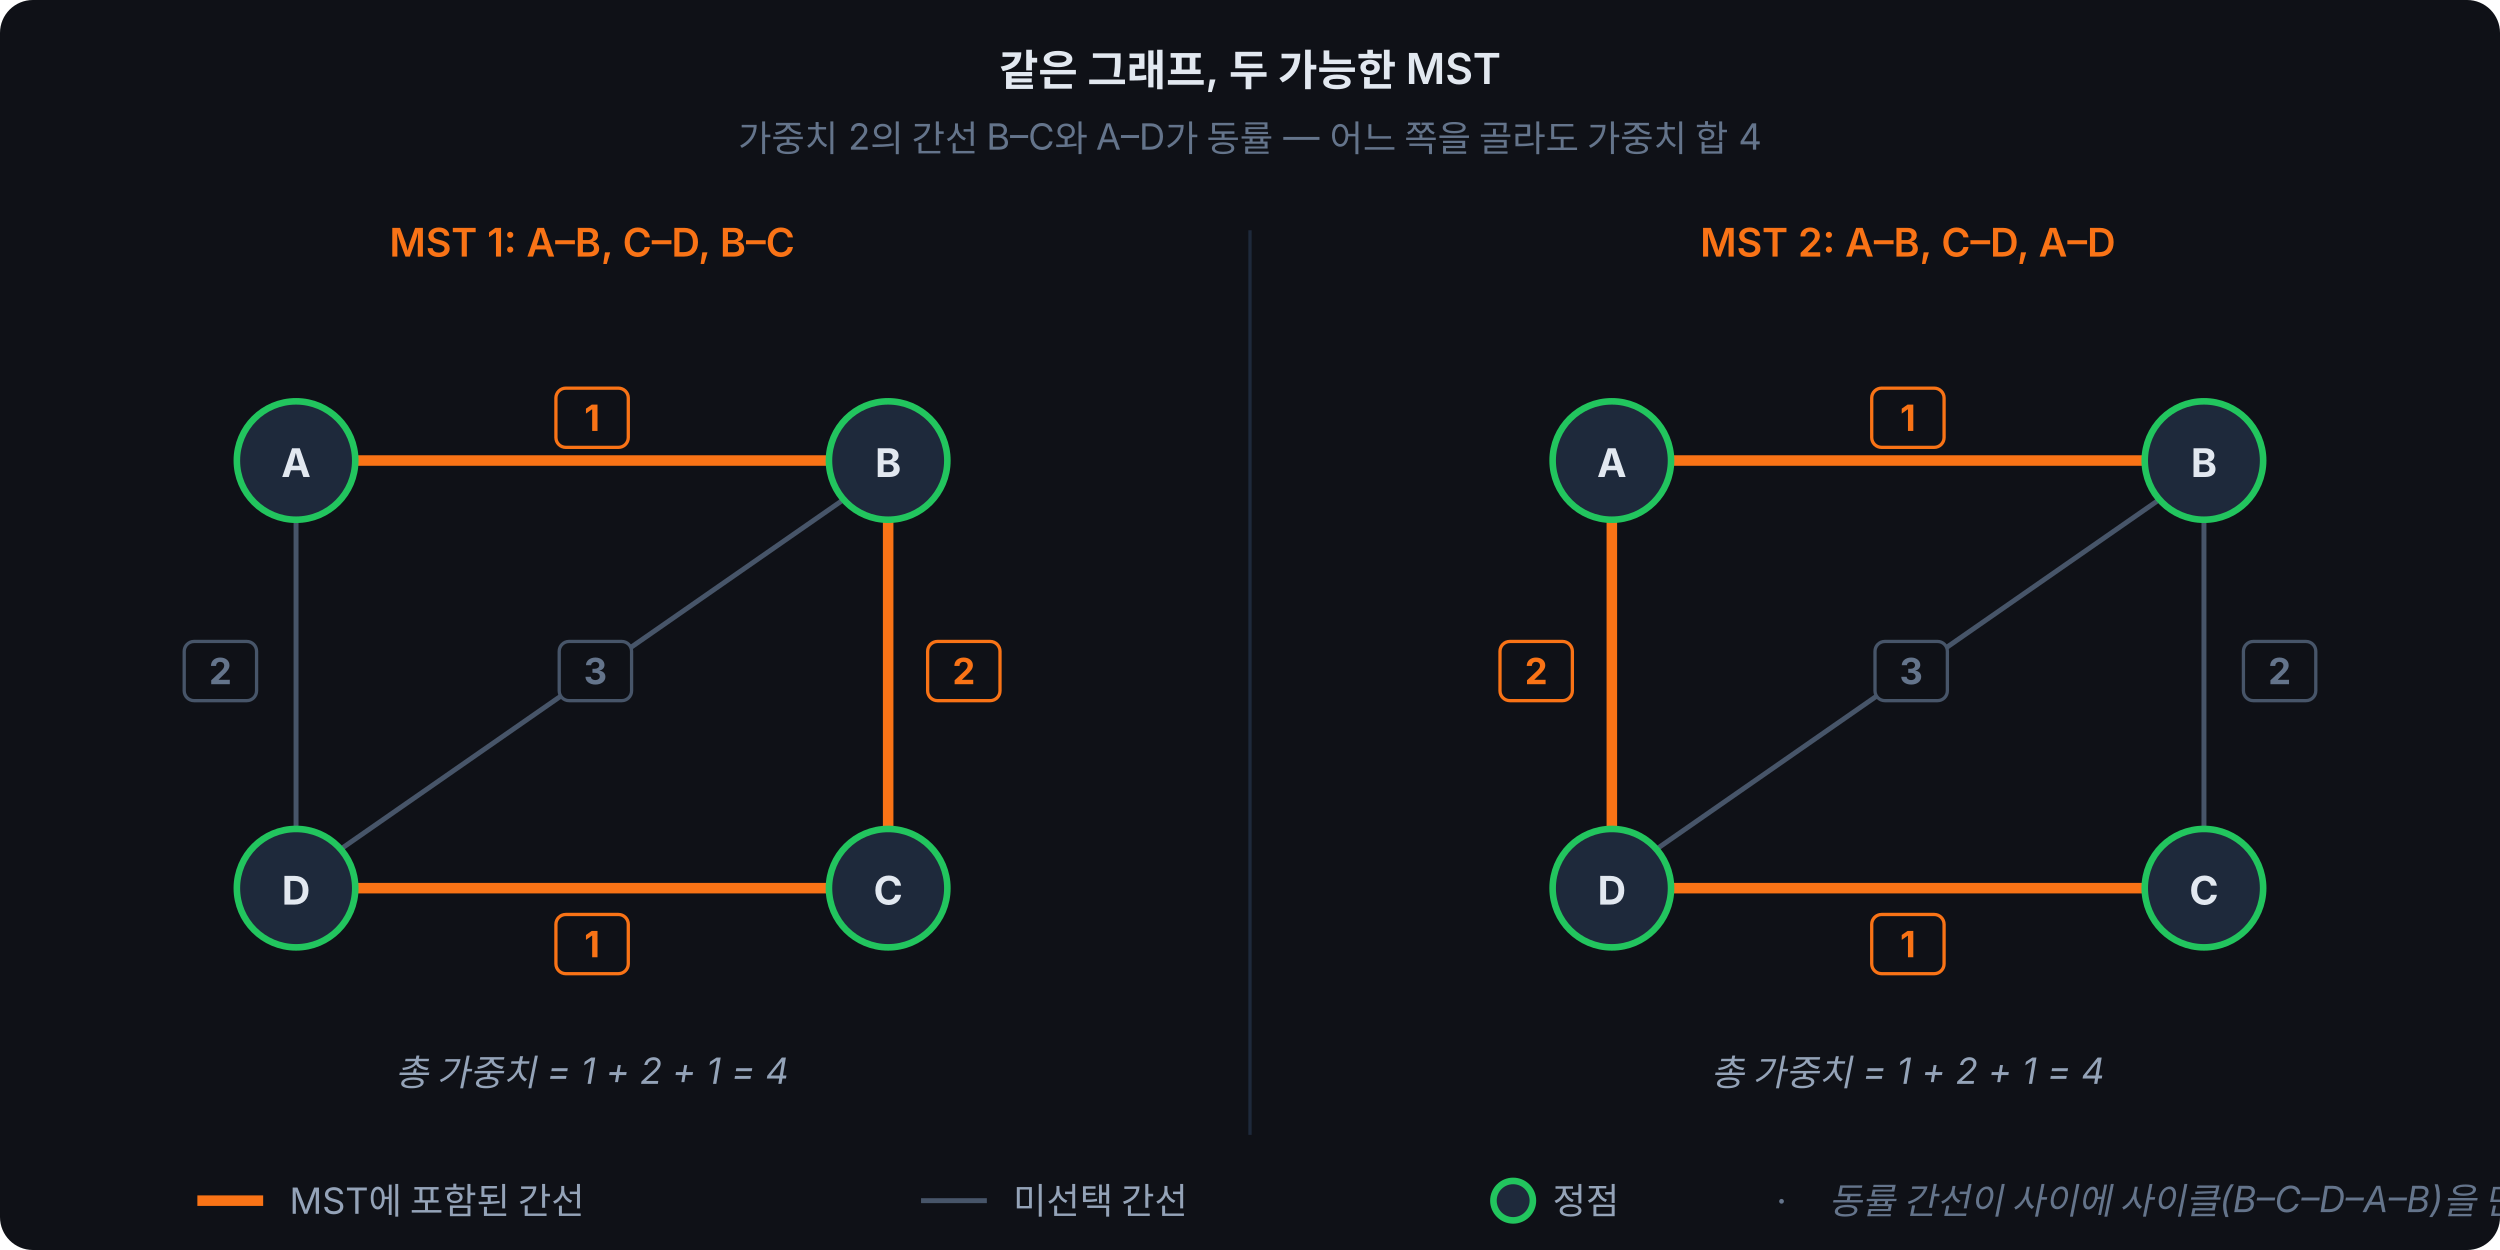
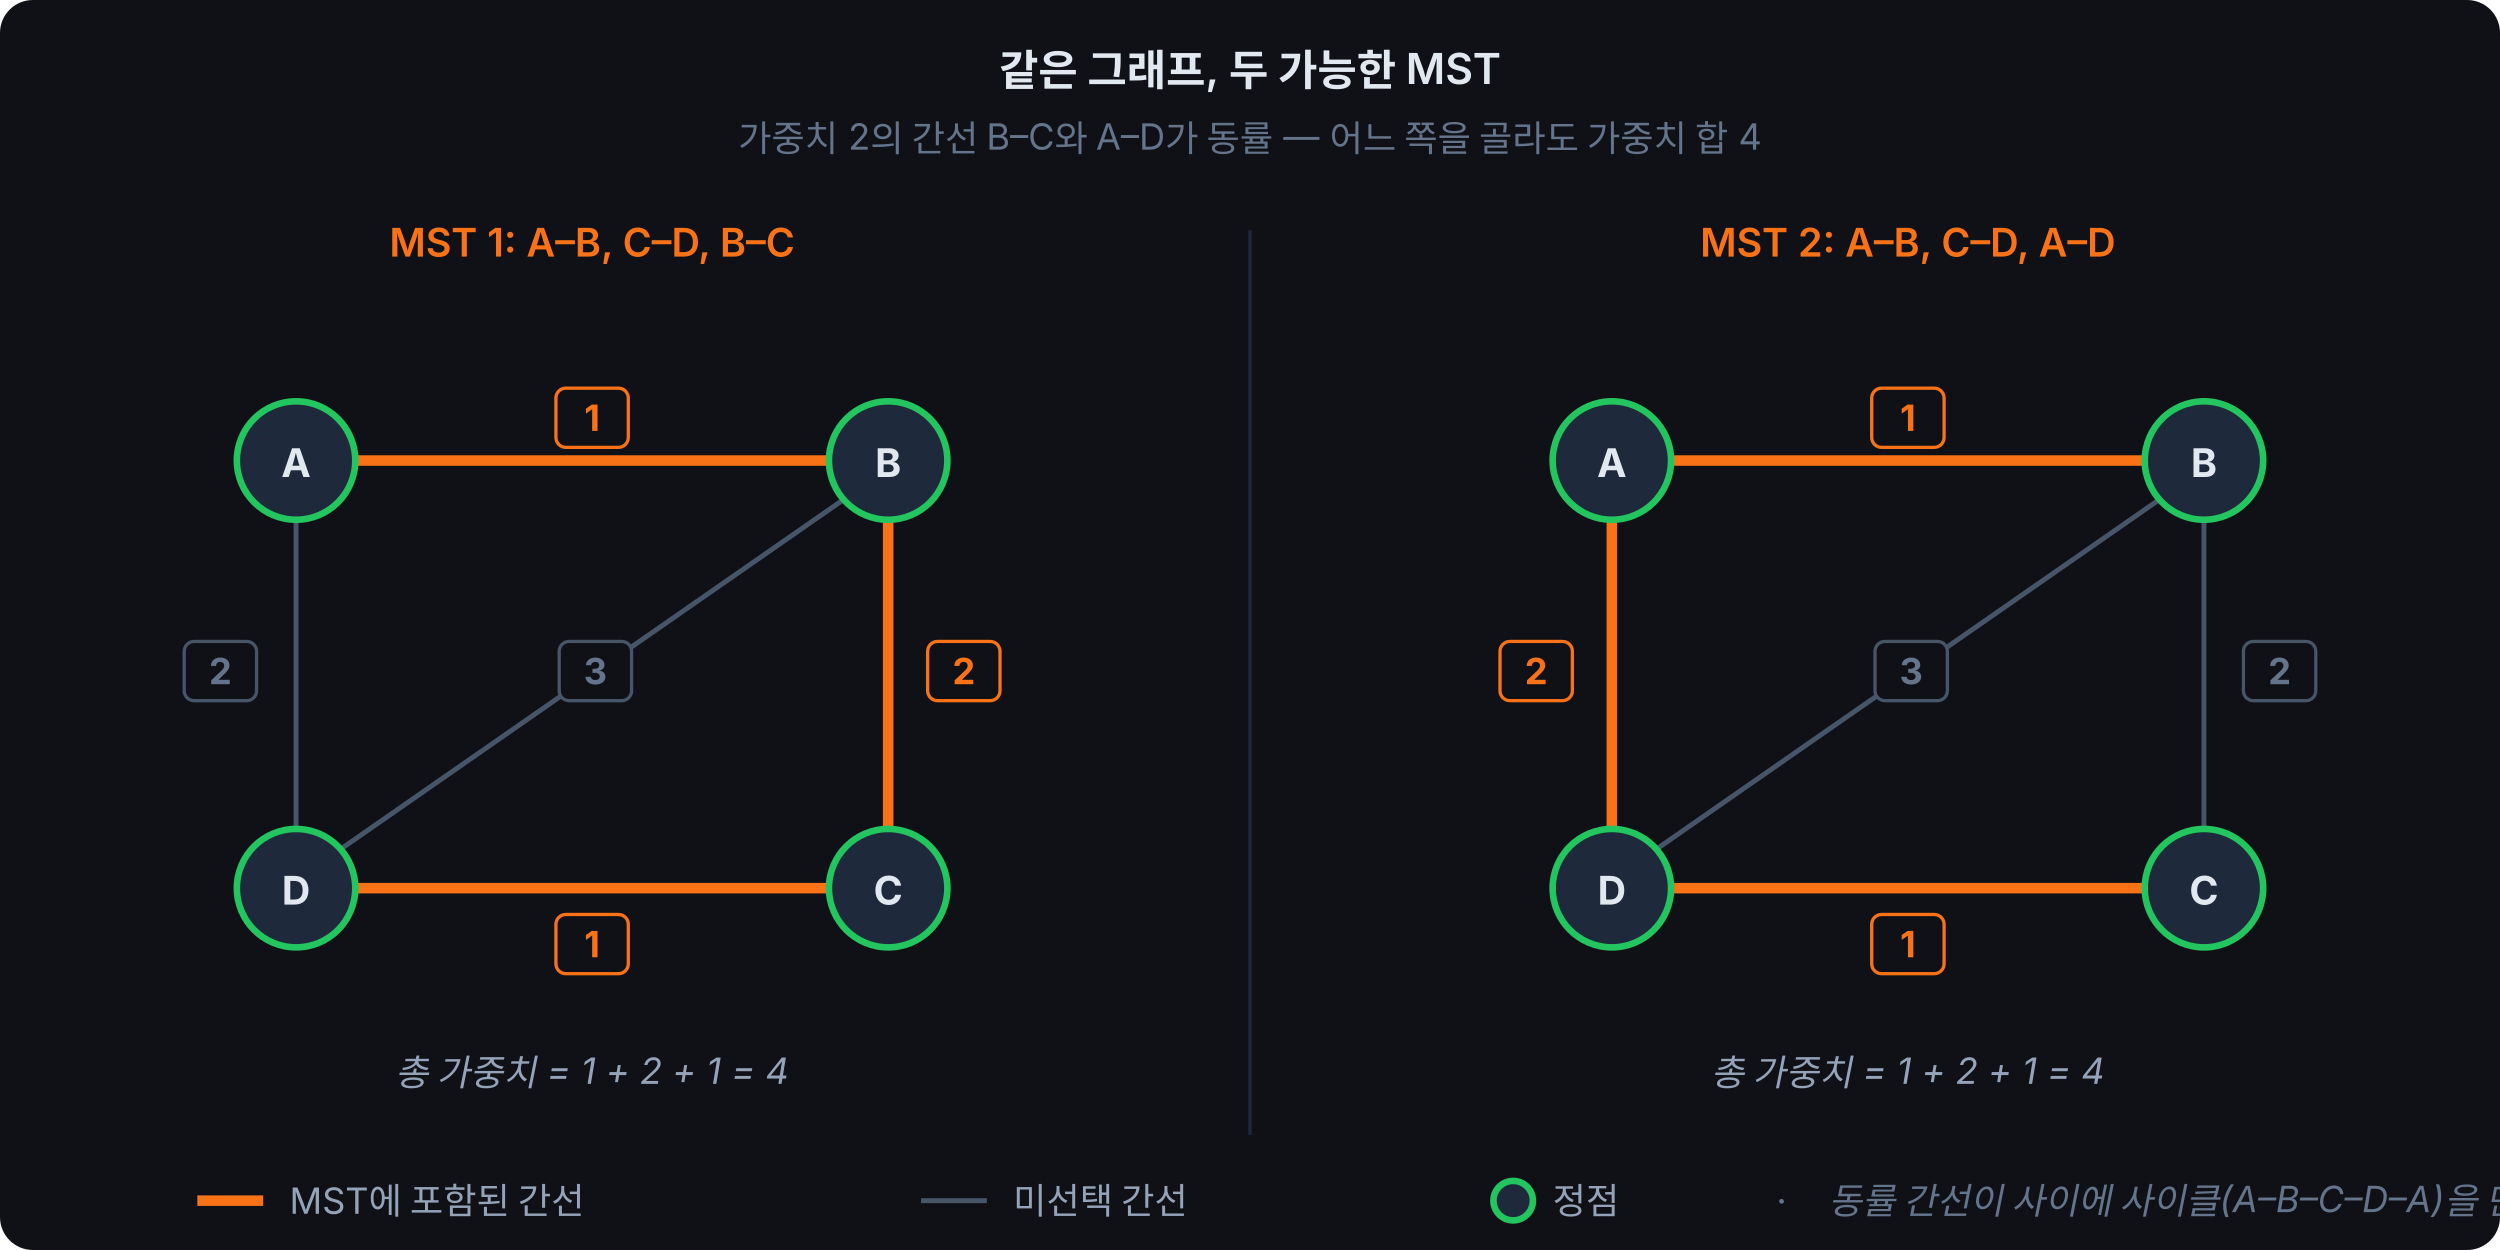
<svg xmlns="http://www.w3.org/2000/svg" viewBox="0 0 760 380" width="1140" height="570" font-family="system-ui,-apple-system,sans-serif" role="img" aria-labelledby="any-mst-title any-mst-desc">
  <rect width="760" height="380" rx="10" fill="#0f1117" />
  <text x="380" y="26" text-anchor="middle" fill="#e2e8f0" font-size="13" font-weight="600">같은 그래프, 두 가능한 MST</text>
  <text x="380" y="46" text-anchor="middle" fill="#64748b" font-size="11">가중치 2의 간선 B–C와 A–D가 동률 — 어느 쪽을 골라도 가중치 합 4</text>
  <line x1="380" y1="70" x2="380" y2="345" stroke="#1e293b" stroke-width="1" />
  <text x="180" y="78" text-anchor="middle" fill="#f97316" font-size="12" font-weight="600">MST 1: A–B, C–D, B–C</text>
  <line x1="90" y1="140" x2="90" y2="270" stroke="#475569" stroke-width="1.5" />
  <rect x="56" y="195" width="22" height="18" rx="3" fill="#0f1117" stroke="#475569" />
  <text x="67" y="208" text-anchor="middle" fill="#64748b" font-size="11" font-weight="700">2</text>
  <line x1="262" y1="148" x2="98" y2="262" stroke="#475569" stroke-width="1.5" />
  <rect x="170" y="195" width="22" height="18" rx="3" fill="#0f1117" stroke="#475569" />
  <text x="181" y="208" text-anchor="middle" fill="#64748b" font-size="11" font-weight="700">3</text>
  <line x1="90" y1="140" x2="270" y2="140" stroke="#f97316" stroke-width="3.2" />
  <rect x="169" y="118" width="22" height="18" rx="3" fill="#0f1117" stroke="#f97316" />
  <text x="180" y="131" text-anchor="middle" fill="#f97316" font-size="11" font-weight="700">1</text>
  <line x1="270" y1="140" x2="270" y2="270" stroke="#f97316" stroke-width="3.2" />
  <rect x="282" y="195" width="22" height="18" rx="3" fill="#0f1117" stroke="#f97316" />
  <text x="293" y="208" text-anchor="middle" fill="#f97316" font-size="11" font-weight="700">2</text>
  <line x1="270" y1="270" x2="90" y2="270" stroke="#f97316" stroke-width="3.2" />
  <rect x="169" y="278" width="22" height="18" rx="3" fill="#0f1117" stroke="#f97316" />
  <text x="180" y="291" text-anchor="middle" fill="#f97316" font-size="11" font-weight="700">1</text>
  <g>
    <circle cx="90" cy="140" r="18" fill="#1e293b" stroke="#22c55e" stroke-width="2" />
    <text x="90" y="145" text-anchor="middle" fill="#e2e8f0" font-size="12" font-weight="700">A</text>
  </g>
  <g>
    <circle cx="270" cy="140" r="18" fill="#1e293b" stroke="#22c55e" stroke-width="2" />
    <text x="270" y="145" text-anchor="middle" fill="#e2e8f0" font-size="12" font-weight="700">B</text>
  </g>
  <g>
    <circle cx="270" cy="270" r="18" fill="#1e293b" stroke="#22c55e" stroke-width="2" />
    <text x="270" y="275" text-anchor="middle" fill="#e2e8f0" font-size="12" font-weight="700">C</text>
  </g>
  <g>
    <circle cx="90" cy="270" r="18" fill="#1e293b" stroke="#22c55e" stroke-width="2" />
    <text x="90" y="275" text-anchor="middle" fill="#e2e8f0" font-size="12" font-weight="700">D</text>
  </g>
  <text x="180" y="330" text-anchor="middle" fill="#94a3b8" font-size="11" font-style="italic">총 가중치 = 1 + 2 + 1 = 4</text>
  <text x="580" y="78" text-anchor="middle" fill="#f97316" font-size="12" font-weight="600">MST 2: A–B, C–D, A–D</text>
  <line x1="670" y1="140" x2="670" y2="270" stroke="#475569" stroke-width="1.5" />
  <rect x="682" y="195" width="22" height="18" rx="3" fill="#0f1117" stroke="#475569" />
  <text x="693" y="208" text-anchor="middle" fill="#64748b" font-size="11" font-weight="700">2</text>
  <line x1="662" y1="148" x2="498" y2="262" stroke="#475569" stroke-width="1.5" />
  <rect x="570" y="195" width="22" height="18" rx="3" fill="#0f1117" stroke="#475569" />
  <text x="581" y="208" text-anchor="middle" fill="#64748b" font-size="11" font-weight="700">3</text>
  <line x1="490" y1="140" x2="670" y2="140" stroke="#f97316" stroke-width="3.2" />
  <rect x="569" y="118" width="22" height="18" rx="3" fill="#0f1117" stroke="#f97316" />
  <text x="580" y="131" text-anchor="middle" fill="#f97316" font-size="11" font-weight="700">1</text>
  <line x1="490" y1="140" x2="490" y2="270" stroke="#f97316" stroke-width="3.2" />
  <rect x="456" y="195" width="22" height="18" rx="3" fill="#0f1117" stroke="#f97316" />
  <text x="467" y="208" text-anchor="middle" fill="#f97316" font-size="11" font-weight="700">2</text>
  <line x1="670" y1="270" x2="490" y2="270" stroke="#f97316" stroke-width="3.2" />
  <rect x="569" y="278" width="22" height="18" rx="3" fill="#0f1117" stroke="#f97316" />
  <text x="580" y="291" text-anchor="middle" fill="#f97316" font-size="11" font-weight="700">1</text>
  <g>
    <circle cx="490" cy="140" r="18" fill="#1e293b" stroke="#22c55e" stroke-width="2" />
    <text x="490" y="145" text-anchor="middle" fill="#e2e8f0" font-size="12" font-weight="700">A</text>
  </g>
  <g>
    <circle cx="670" cy="140" r="18" fill="#1e293b" stroke="#22c55e" stroke-width="2" />
    <text x="670" y="145" text-anchor="middle" fill="#e2e8f0" font-size="12" font-weight="700">B</text>
  </g>
  <g>
    <circle cx="670" cy="270" r="18" fill="#1e293b" stroke="#22c55e" stroke-width="2" />
    <text x="670" y="275" text-anchor="middle" fill="#e2e8f0" font-size="12" font-weight="700">C</text>
  </g>
  <g>
    <circle cx="490" cy="270" r="18" fill="#1e293b" stroke="#22c55e" stroke-width="2" />
    <text x="490" y="275" text-anchor="middle" fill="#e2e8f0" font-size="12" font-weight="700">D</text>
  </g>
  <text x="580" y="330" text-anchor="middle" fill="#94a3b8" font-size="11" font-style="italic">총 가중치 = 1 + 2 + 1 = 4</text>
  <line x1="60" y1="365" x2="80" y2="365" stroke="#f97316" stroke-width="3.2" />
  <text x="88" y="369" fill="#94a3b8" font-size="11">MST에 포함된 간선</text>
  <line x1="280" y1="365" x2="300" y2="365" stroke="#475569" stroke-width="1.5" />
  <text x="308" y="369" fill="#94a3b8" font-size="11">미선택 간선</text>
  <circle cx="460" cy="365" r="6" fill="#1e293b" stroke="#22c55e" stroke-width="2" />
  <text x="472" y="369" fill="#94a3b8" font-size="11">정점</text>
  <text x="540" y="369" fill="#64748b" font-size="11">·</text>
-   <text x="556" y="369" fill="#64748b" font-size="11" font-style="italic">동률 간선이 사이에 사이클(B–C–D–A–B)을 만든다</text>
+   <text x="556" y="369" fill="#64748b" font-size="11" font-style="italic">동률 간선이 사이에 사이클(A–B–C–D–A)을 만든다</text>
</svg>
